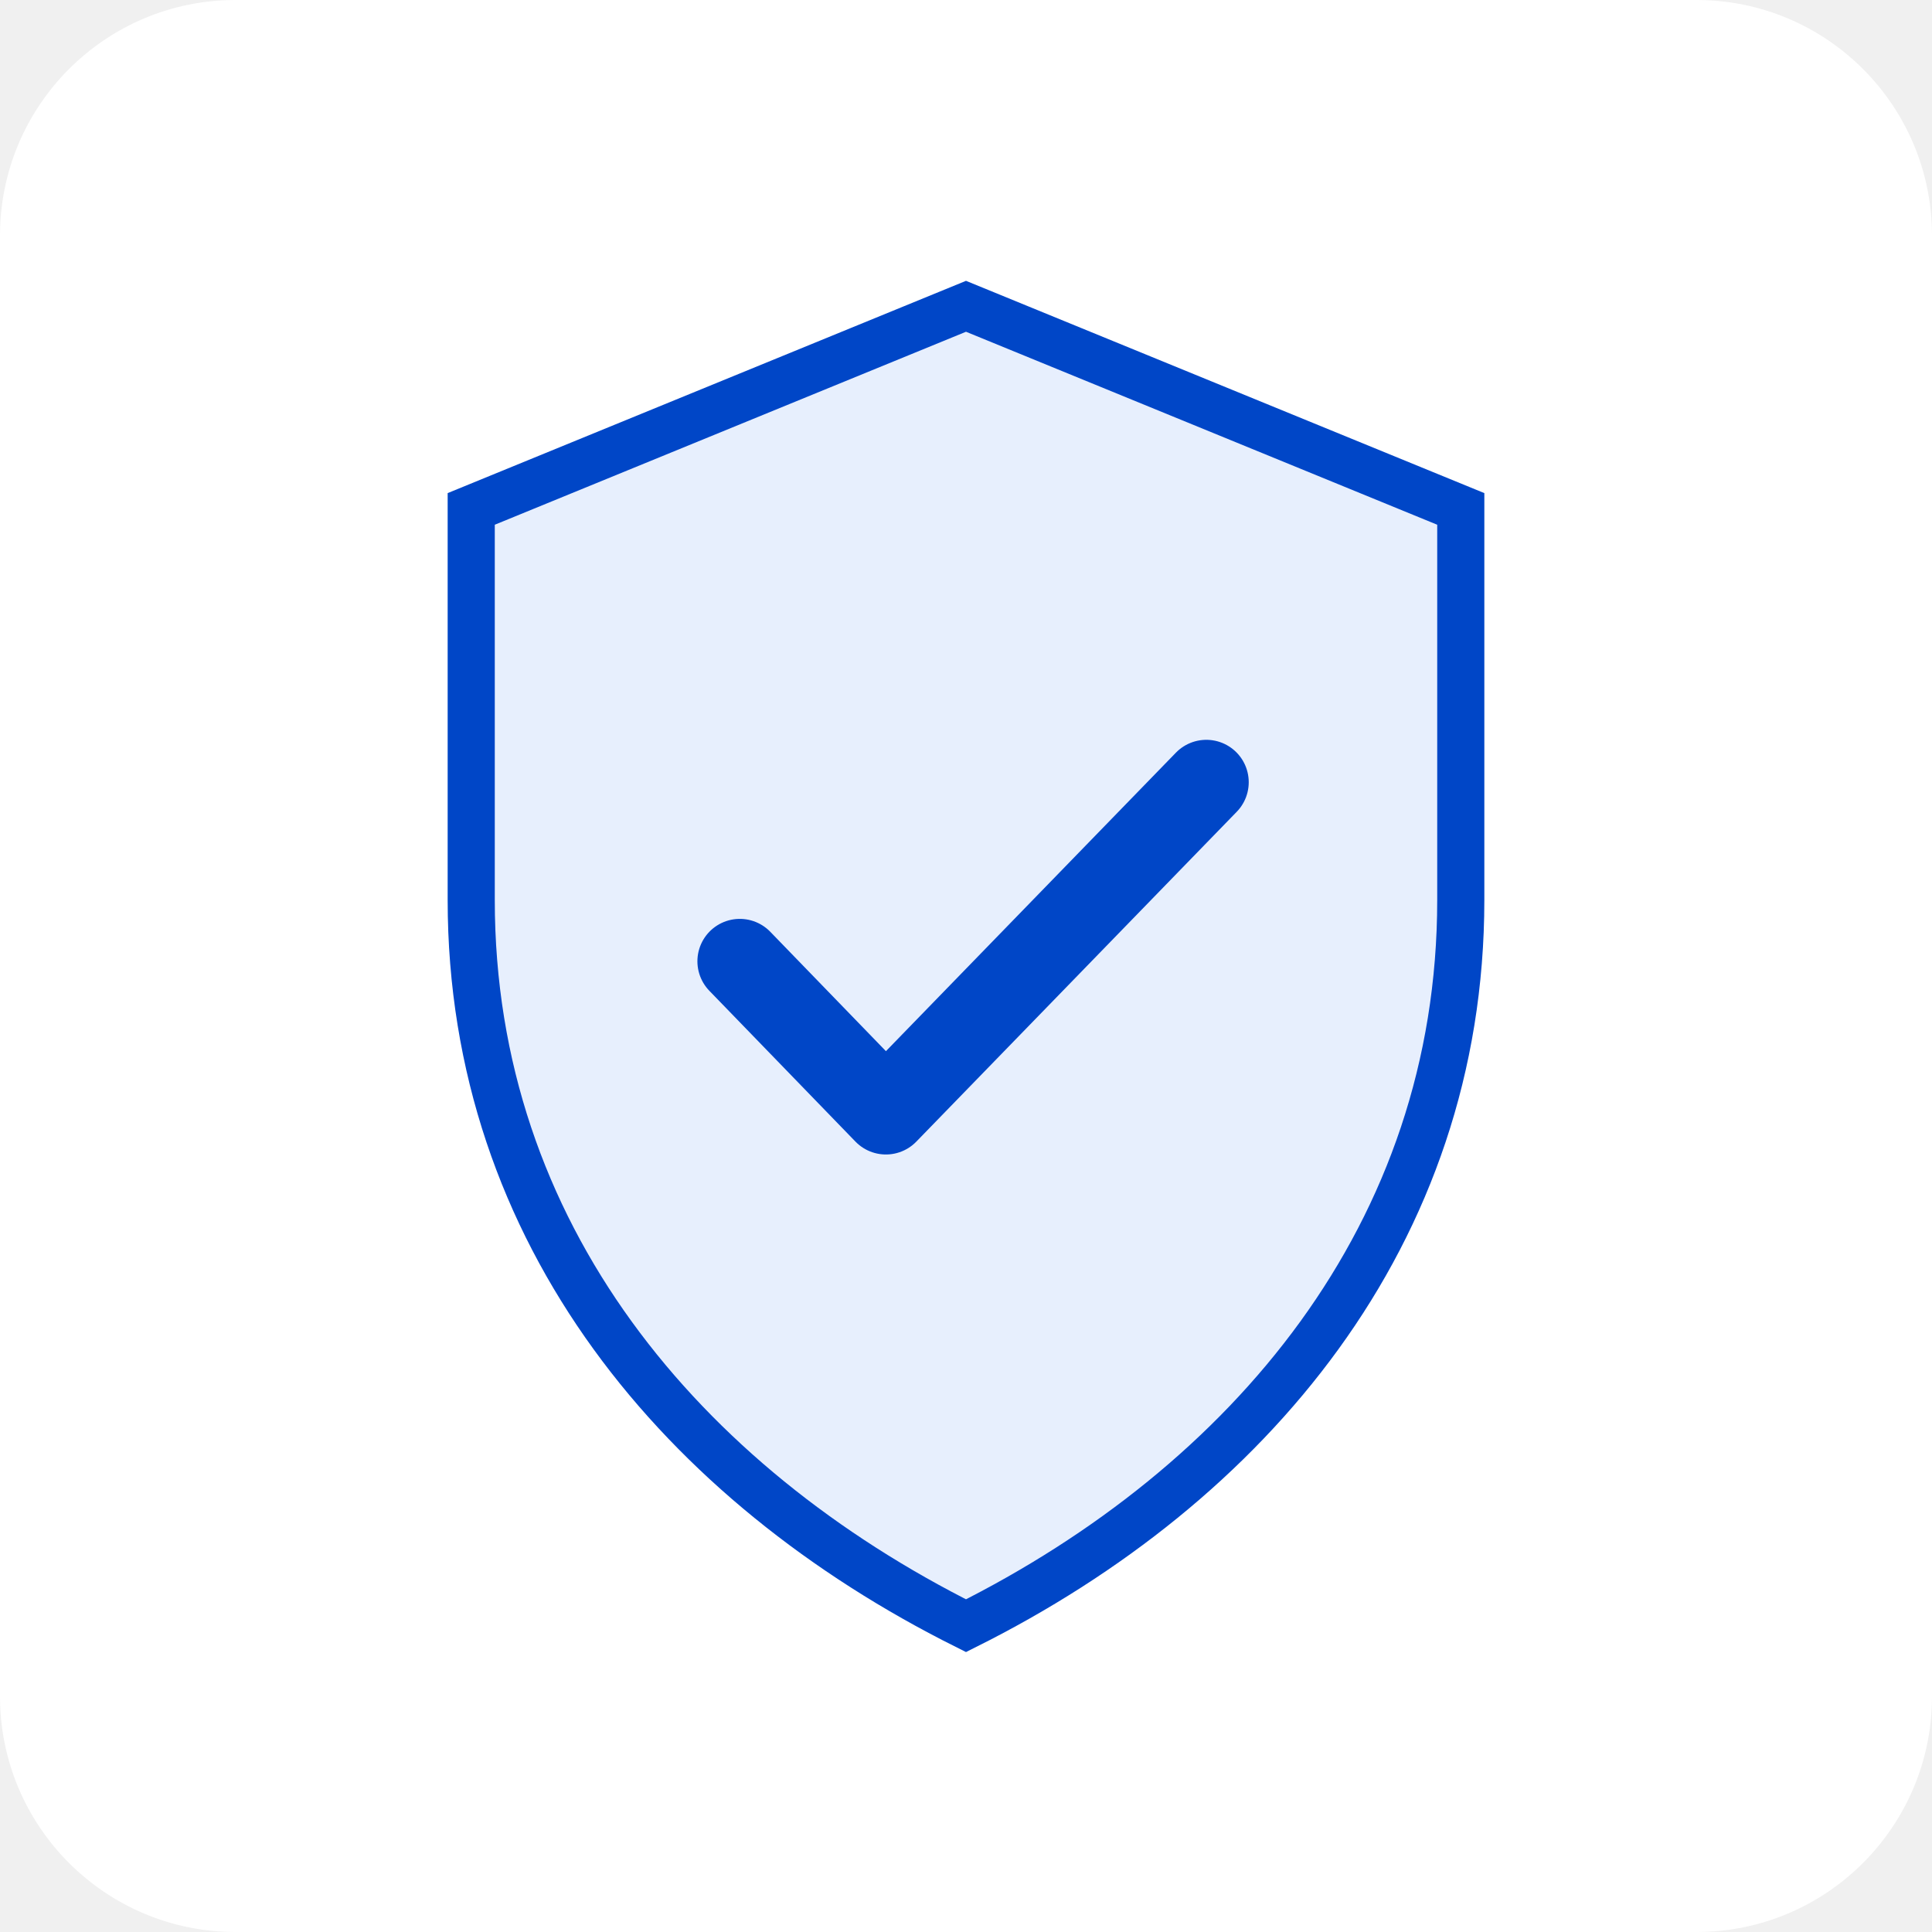
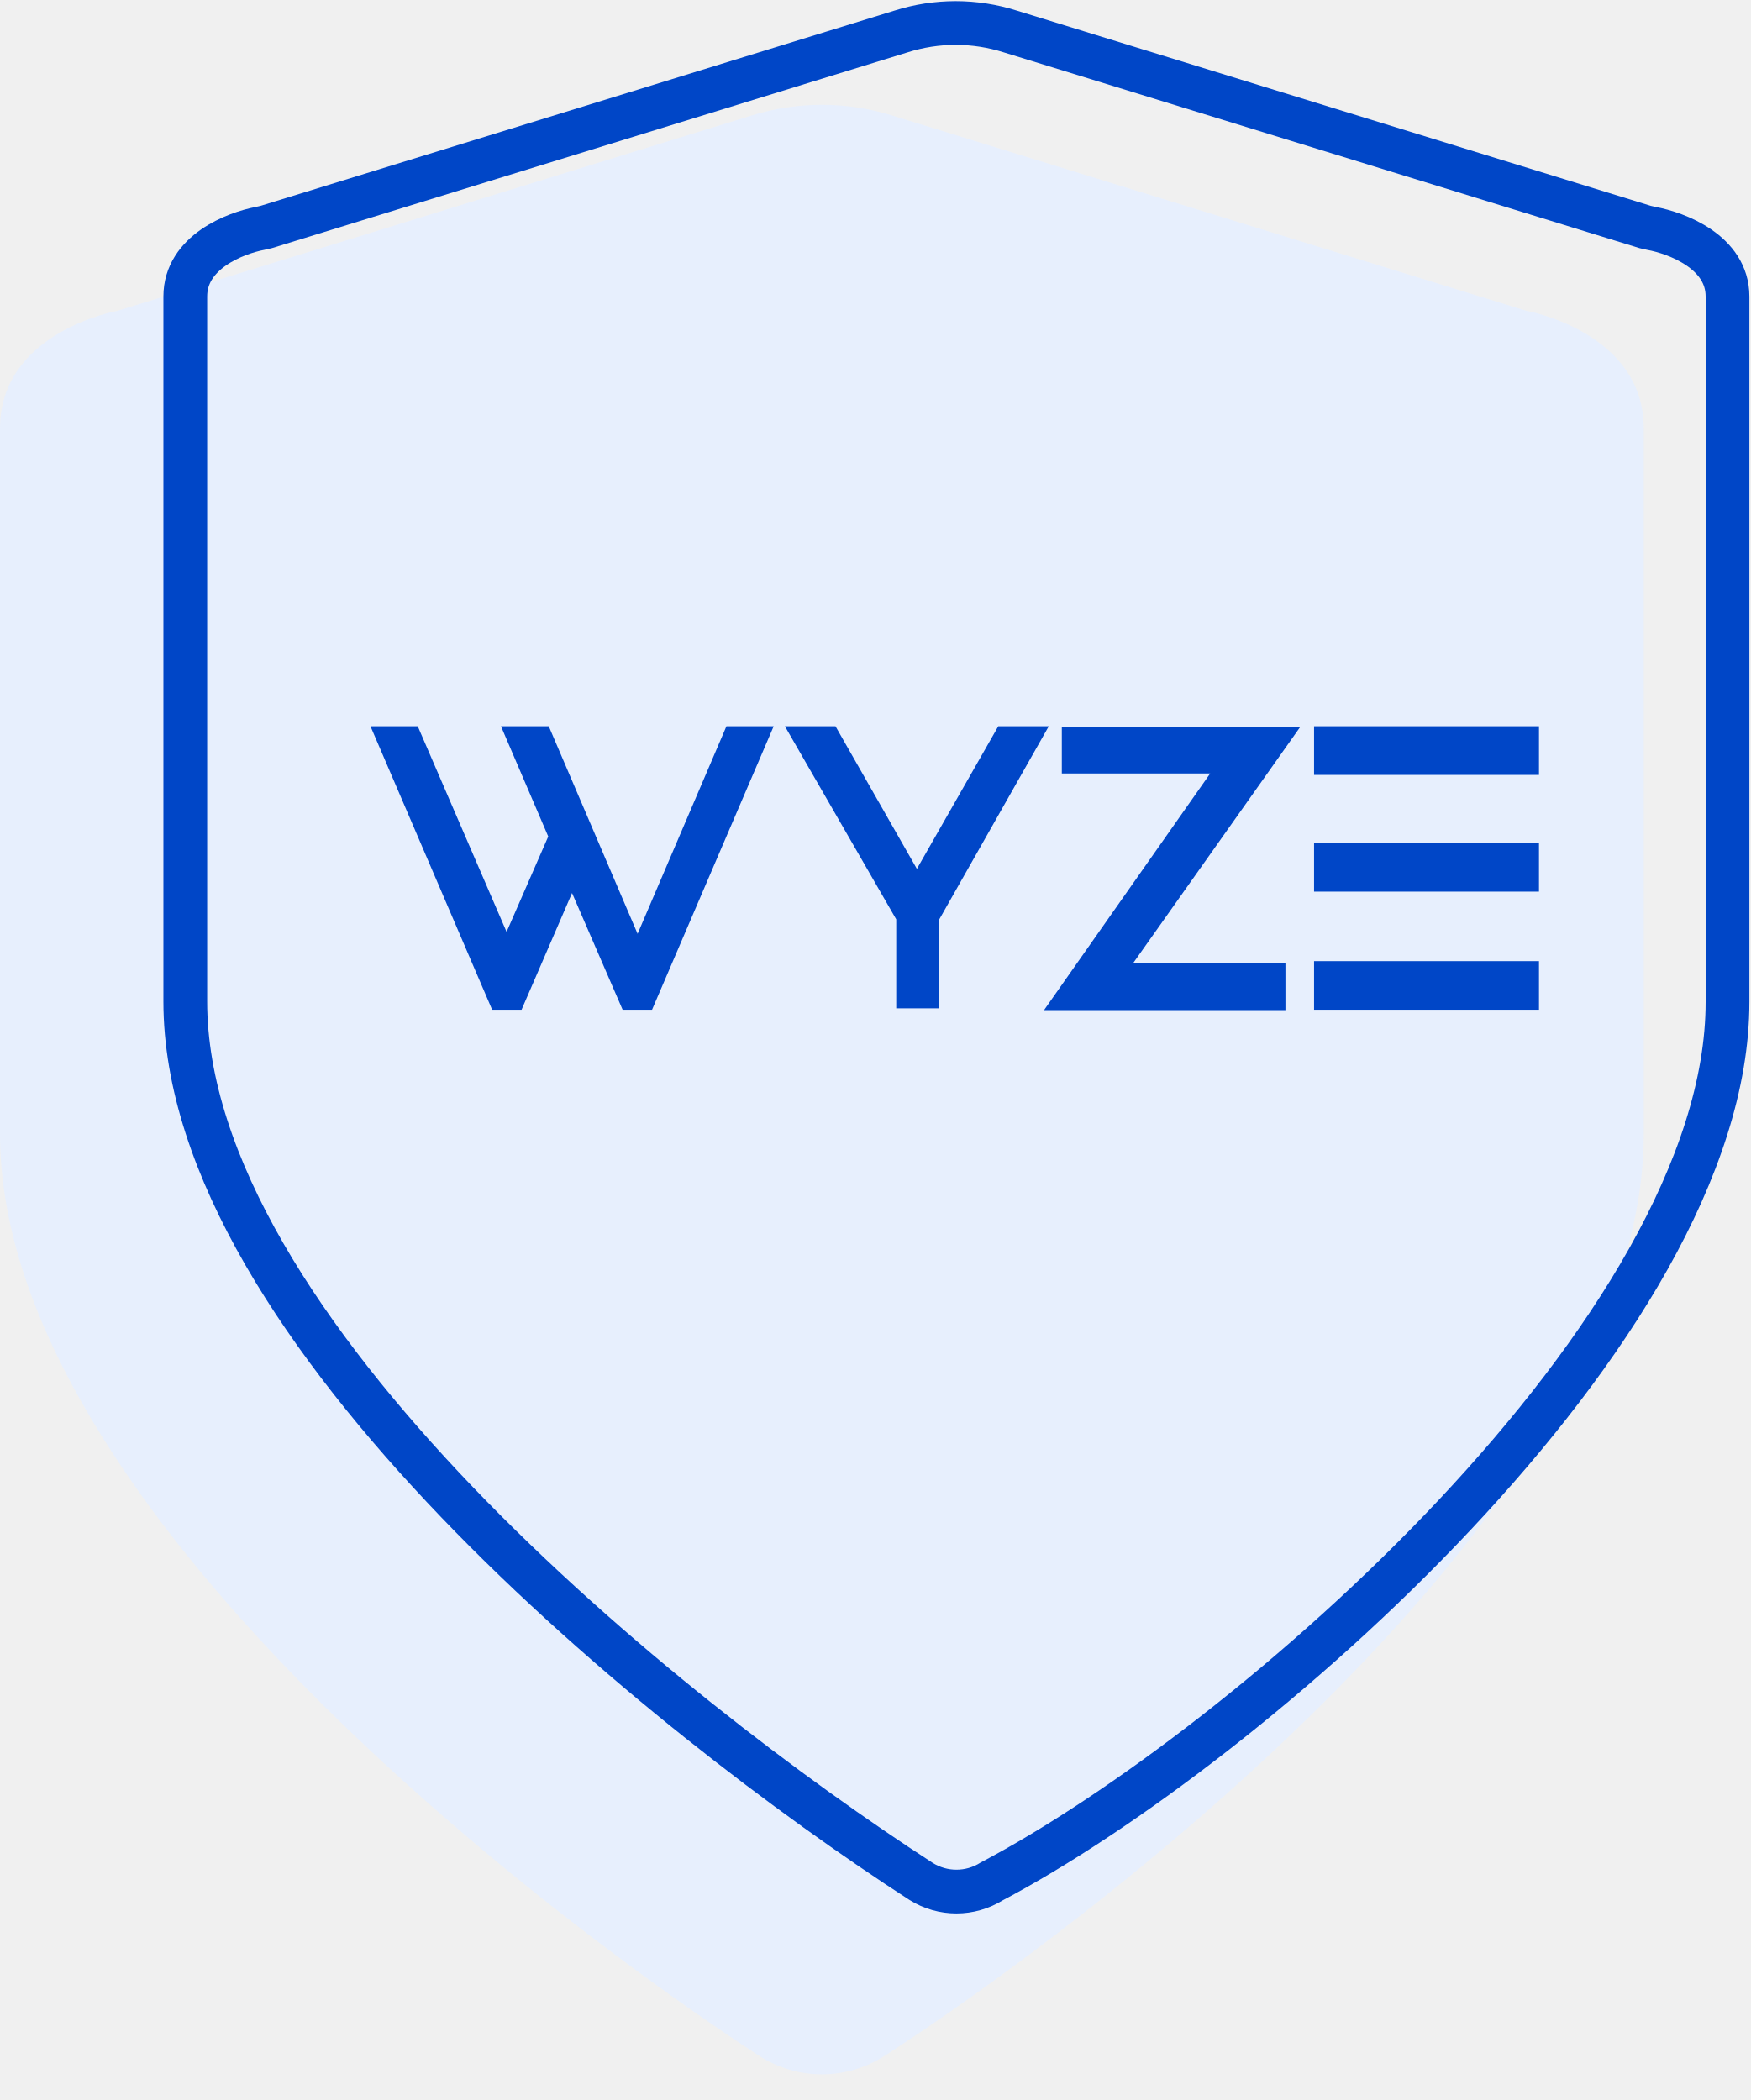
- <svg xmlns="http://www.w3.org/2000/svg" viewBox="0 0 41 41">
-   <rect width="41" height="41" rx="5" fill="#fff" />
-   <path d="M20.5 6.5 31 10.8v8.3c0 7.1-4.5 12.4-10.5 15.4C14.5 31.5 10 26.2 10 19.1v-8.3l10.5-4.3Z" fill="#e7effd" stroke="#0046c7" />
-   <path d="m15.7 20.4 3.1 3.2 6.8-7" fill="none" stroke="#0046c7" stroke-width="1.8" stroke-linecap="round" stroke-linejoin="round" />
+ <svg xmlns="http://www.w3.org/2000/svg" width="20" height="24" viewBox="0 0 20 24" fill="none">
+   <path d="M1.342 3.552S0 3.79 0 4.896v8.062c0 4.309 6.472 9.105 8.669 10.534a1.32 1.32 0 0 0 1.443 0c2.202-1.424 8.669-6.22 8.669-10.534V4.896c0-1.106-1.341-1.344-1.341-1.344l-7.253-2.234a2.7 2.7 0 0 0-1.593 0L1.342 3.552Z" fill="#E7EFFD" />
+   <path d="m2.972 2.61.07-.016L10.294.36a2.06 2.06 0 0 1 1.25 0l7.253 2.234.07.016c.29.053.871.27.871.778v8.062c0 3.749-5.488 8.513-8.407 10.052a.76.76 0 0 1-.807 0C7.6 19.61 2.117 15.193 2.117 11.444V3.388c0-.509.576-.725.855-.778Z" stroke="#0046C7" stroke-width=".5" />
+   <path d="M6.264 8.3h-.54l.54 1.26-.476 1.09L4.773 8.3h-.54l1.39 3.24h.336l.577-1.334.578 1.334h.336L8.84 8.3H8.3l-1.015 2.372L6.27 8.3h-.006ZM11.406 8.3l-.93 1.63-.93-1.63h-.578l1.272 2.207v1.017h.492v-1.017L11.983 8.3h-.577ZM15.013 11.54h2.571v-.556h-2.57v.556ZM15.013 8.856h2.571V8.3h-2.57v.556ZM15.013 10.19h2.571v-.556h-2.57v.556ZM12.132 8.3v.54h1.695l-1.898 2.704h2.758v-.534h-1.742l1.913-2.705h-2.726V8.3Z" fill="#0046C7" />
</svg>
